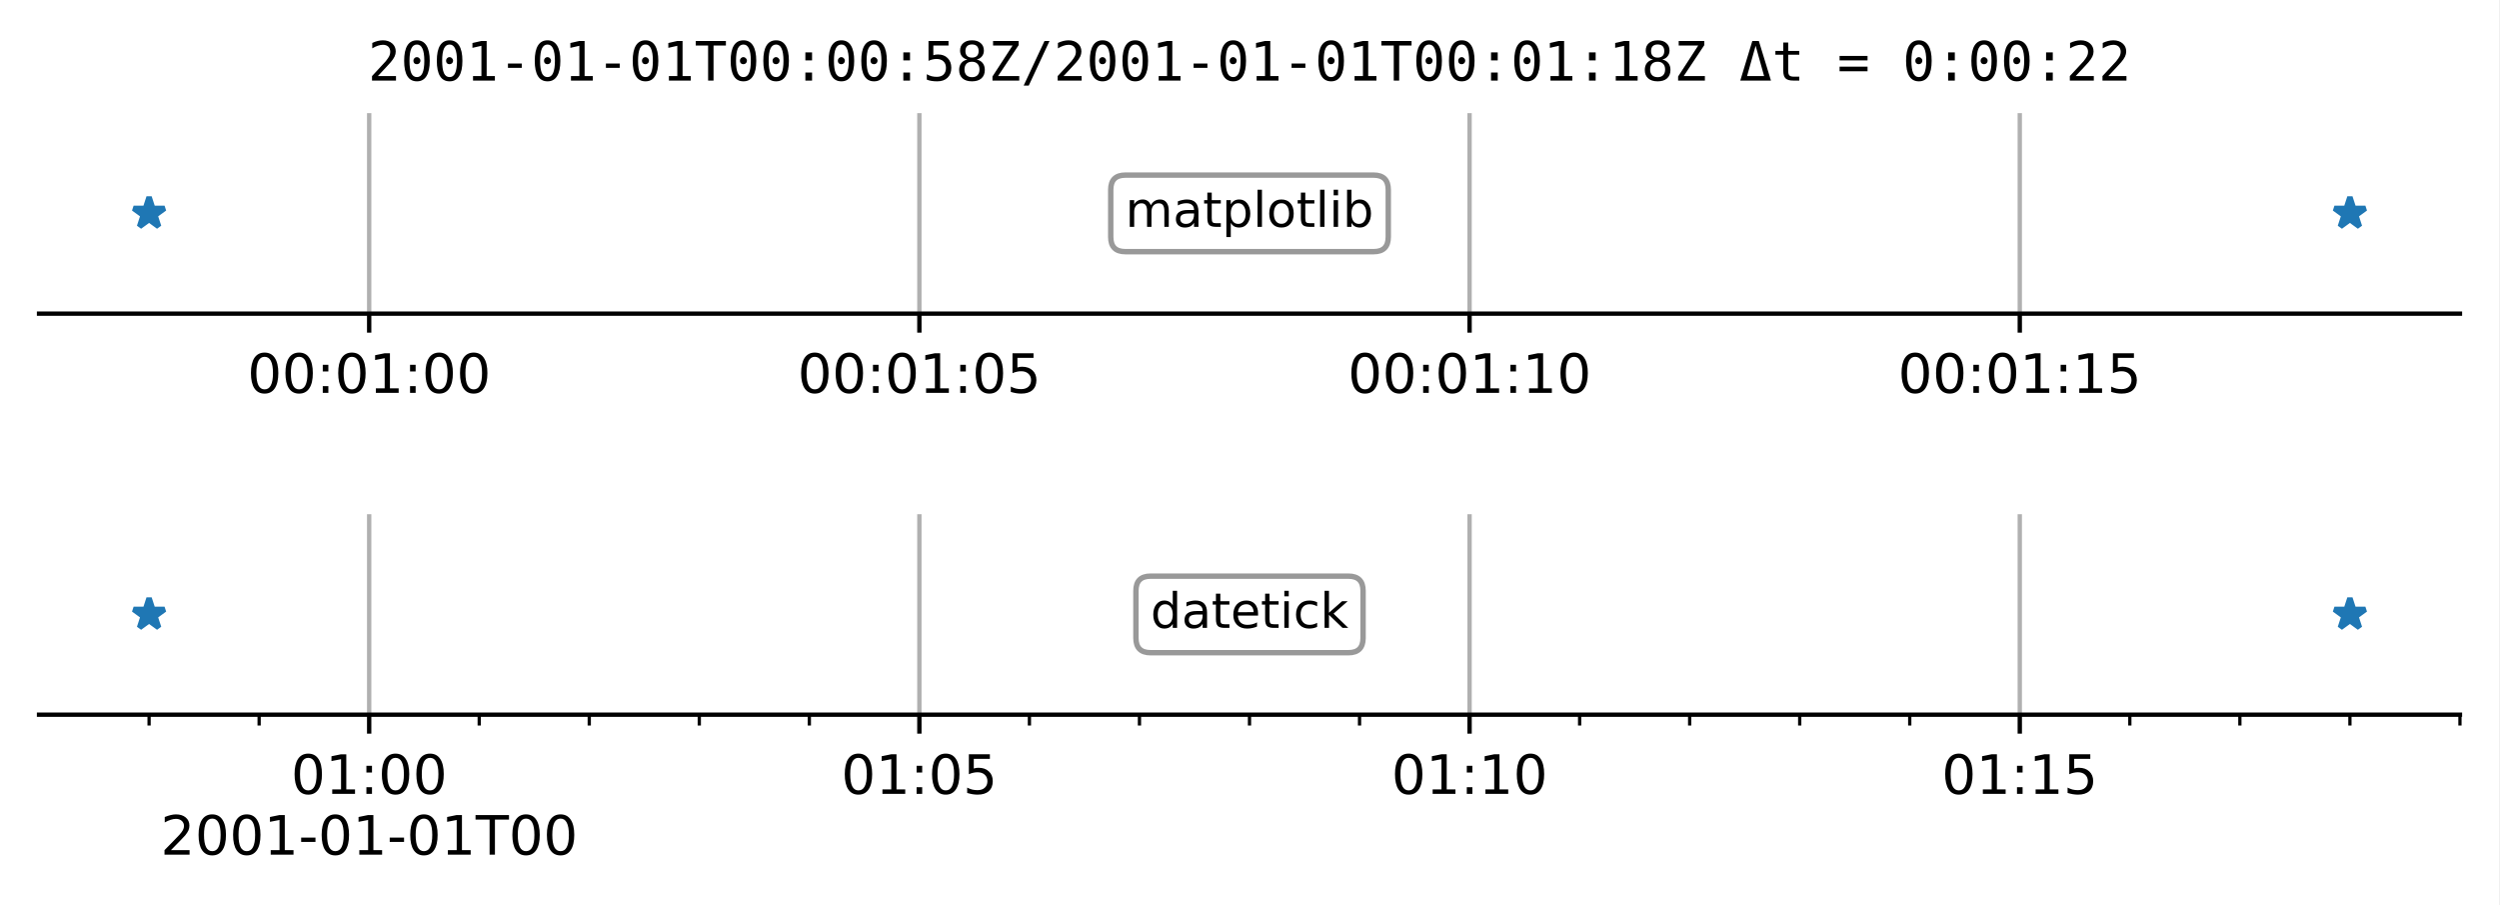
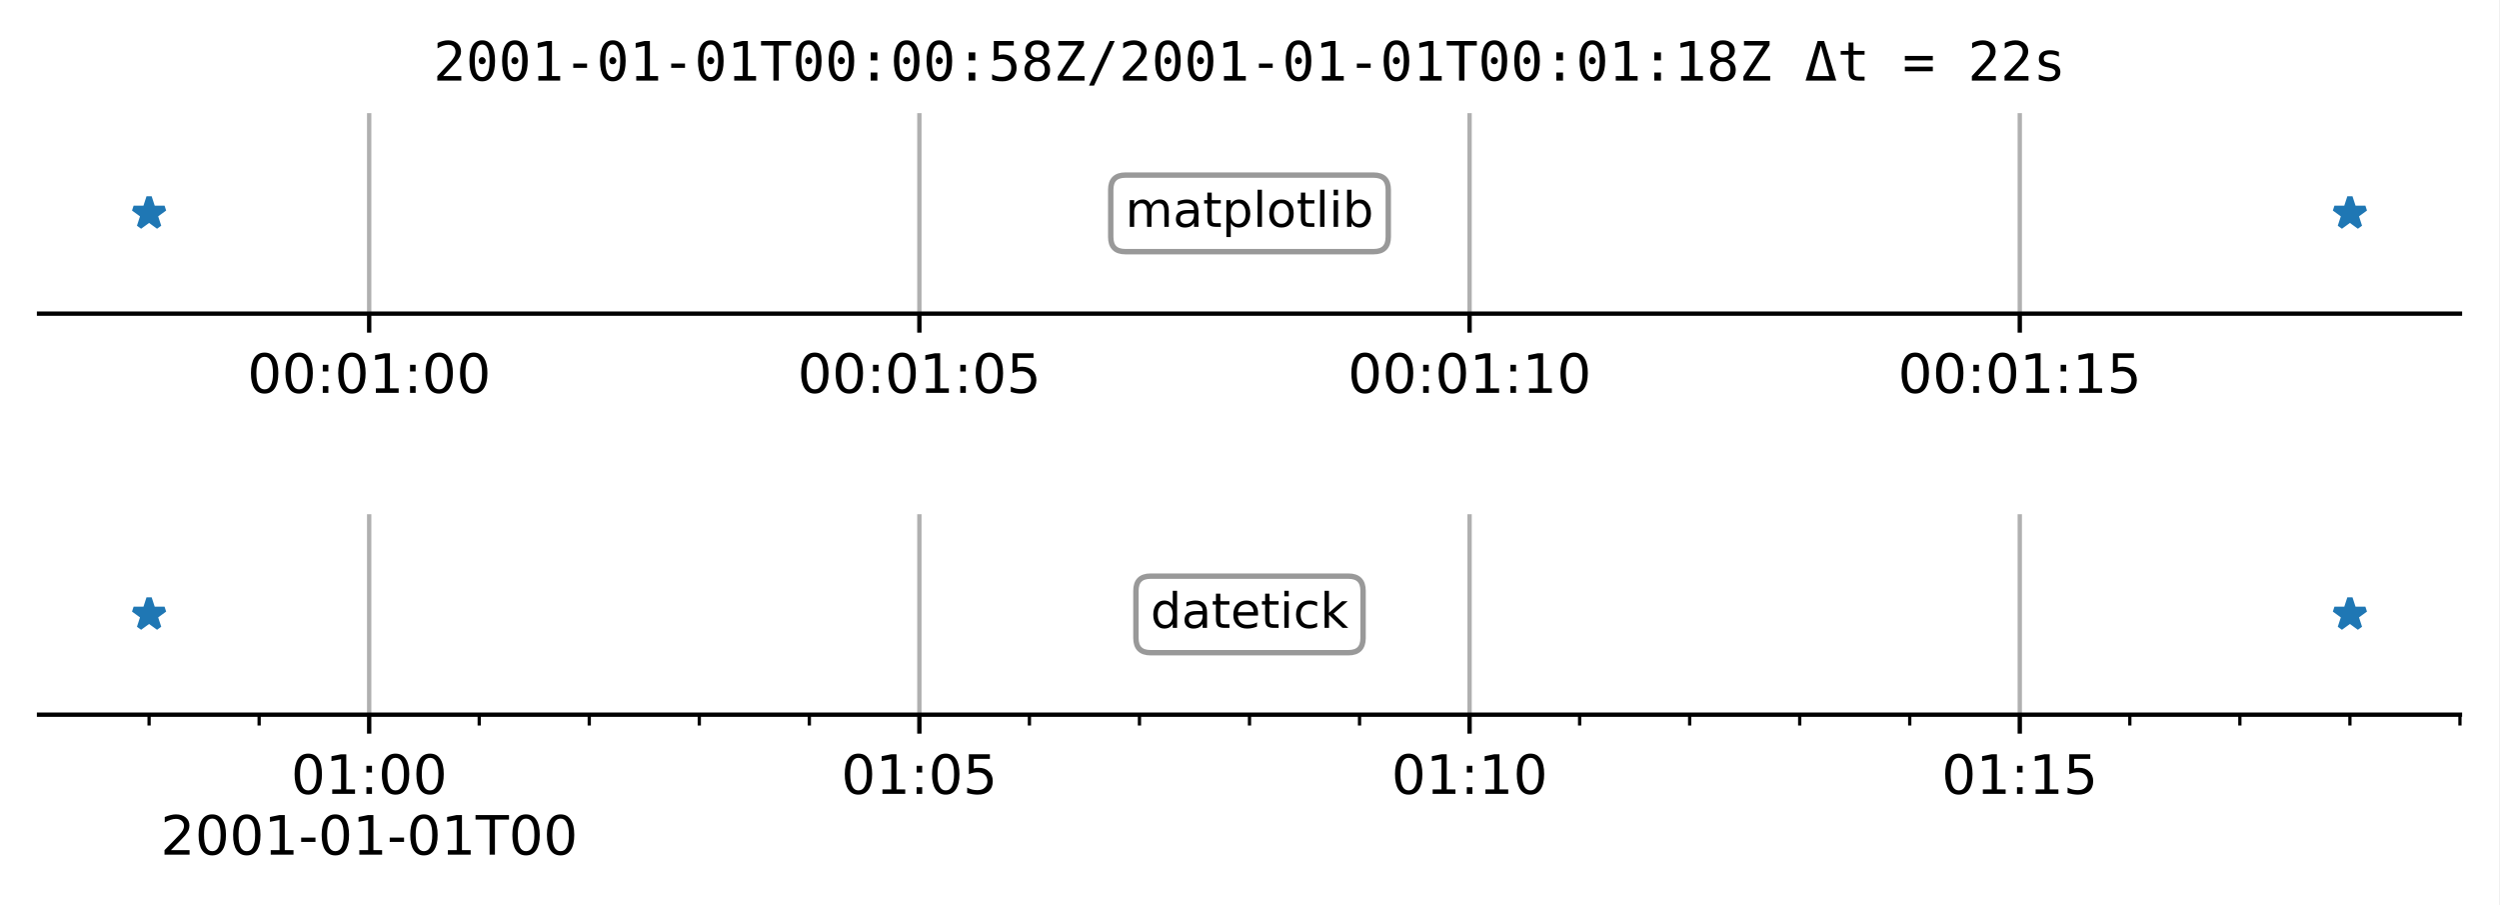
<svg xmlns="http://www.w3.org/2000/svg" xmlns:xlink="http://www.w3.org/1999/xlink" width="460.8pt" height="166.808pt" viewBox="0 0 460.8 166.808" version="1.1">
  <defs>
    <style type="text/css">*{stroke-linejoin: round; stroke-linecap: butt}</style>
  </defs>
  <g id="figure_1">
    <g id="patch_1">
      <path d="M 0 166.808  L 460.8 166.808  L 460.8 0  L 0 0  z " style="fill: #ffffff" />
    </g>
    <g id="axes_1">
      <g id="patch_2">
        <path d="M 7.2 57.812  L 453.6 57.812  L 453.6 20.852  L 7.2 20.852  z " style="fill: #ffffff" />
      </g>
      <g id="matplotlib.axis_1">
        <g id="xtick_1">
          <g id="line2d_1">
            <path d="M 68.073 57.812  L 68.073 20.852  " clip-path="url(#p6fb5cd270e)" style="fill: none; stroke: #b0b0b0; stroke-width: 0.8; stroke-linecap: square" />
          </g>
          <g id="line2d_2">
            <defs>
              <path id="m1e6c41ab66" d="M 0 0  L 0 3.5  " style="stroke: #000000; stroke-width: 0.8" />
            </defs>
            <g>
              <use xlink:href="#m1e6c41ab66" x="68.073" y="57.812" style="stroke: #000000; stroke-width: 0.8" />
            </g>
          </g>
          <g id="text_1">
            <text style="font-size: 10px; font-family: 'DejaVu Sans', 'Bitstream Vera Sans', 'Computer Modern Sans Serif', 'Lucida Grande', 'Verdana', 'Geneva', 'Lucid', 'Arial', 'Helvetica', 'Avant Garde', sans-serif; text-anchor: middle" x="68.073" y="72.41" transform="rotate(-0 68.07273 72.41)">00:01:00</text>
          </g>
        </g>
        <g id="xtick_2">
          <g id="line2d_3">
            <path d="M 169.527 57.812  L 169.527 20.852  " clip-path="url(#p6fb5cd270e)" style="fill: none; stroke: #b0b0b0; stroke-width: 0.8; stroke-linecap: square" />
          </g>
          <g id="line2d_4">
            <g>
              <use xlink:href="#m1e6c41ab66" x="169.527" y="57.812" style="stroke: #000000; stroke-width: 0.8" />
            </g>
          </g>
          <g id="text_2">
            <text style="font-size: 10px; font-family: 'DejaVu Sans', 'Bitstream Vera Sans', 'Computer Modern Sans Serif', 'Lucida Grande', 'Verdana', 'Geneva', 'Lucid', 'Arial', 'Helvetica', 'Avant Garde', sans-serif; text-anchor: middle" x="169.527" y="72.41" transform="rotate(-0 169.5273 72.41)">00:01:05</text>
          </g>
        </g>
        <g id="xtick_3">
          <g id="line2d_5">
            <path d="M 270.982 57.812  L 270.982 20.852  " clip-path="url(#p6fb5cd270e)" style="fill: none; stroke: #b0b0b0; stroke-width: 0.8; stroke-linecap: square" />
          </g>
          <g id="line2d_6">
            <g>
              <use xlink:href="#m1e6c41ab66" x="270.982" y="57.812" style="stroke: #000000; stroke-width: 0.8" />
            </g>
          </g>
          <g id="text_3">
            <text style="font-size: 10px; font-family: 'DejaVu Sans', 'Bitstream Vera Sans', 'Computer Modern Sans Serif', 'Lucida Grande', 'Verdana', 'Geneva', 'Lucid', 'Arial', 'Helvetica', 'Avant Garde', sans-serif; text-anchor: middle" x="270.982" y="72.41" transform="rotate(-0 270.9818 72.41)">00:01:10</text>
          </g>
        </g>
        <g id="xtick_4">
          <g id="line2d_7">
            <path d="M 372.436 57.812  L 372.436 20.852  " clip-path="url(#p6fb5cd270e)" style="fill: none; stroke: #b0b0b0; stroke-width: 0.8; stroke-linecap: square" />
          </g>
          <g id="line2d_8">
            <g>
              <use xlink:href="#m1e6c41ab66" x="372.436" y="57.812" style="stroke: #000000; stroke-width: 0.8" />
            </g>
          </g>
          <g id="text_4">
            <text style="font-size: 10px; font-family: 'DejaVu Sans', 'Bitstream Vera Sans', 'Computer Modern Sans Serif', 'Lucida Grande', 'Verdana', 'Geneva', 'Lucid', 'Arial', 'Helvetica', 'Avant Garde', sans-serif; text-anchor: middle" x="372.436" y="72.41" transform="rotate(-0 372.4364 72.41)">00:01:15</text>
          </g>
        </g>
      </g>
      <g id="line2d_9">
        <defs>
          <path id="maf42e94cd1" d="M 0 -3  L -0.674 -0.927  L -2.853 -0.927  L -1.09 0.354  L -1.763 2.427  L -0 1.146  L 1.763 2.427  L 1.09 0.354  L 2.853 -0.927  L 0.674 -0.927  z " style="stroke: #1f77b4; stroke-linejoin: bevel" />
        </defs>
        <g clip-path="url(#p6fb5cd270e)">
          <use xlink:href="#maf42e94cd1" x="27.491" y="39.332" style="fill: #1f77b4; stroke: #1f77b4; stroke-linejoin: bevel" />
          <use xlink:href="#maf42e94cd1" x="433.309" y="39.332" style="fill: #1f77b4; stroke: #1f77b4; stroke-linejoin: bevel" />
        </g>
      </g>
      <g id="patch_3">
        <path d="M 7.2 57.812  L 453.6 57.812  " style="fill: none; stroke: #000000; stroke-width: 0.8; stroke-linejoin: miter; stroke-linecap: square" />
      </g>
      <g id="text_5">
        <g id="patch_4">
          <path d="M 207.513 46.387  L 253.287 46.387  Q 255.987 46.387 255.987 43.687  L 255.987 34.976  Q 255.987 32.276 253.287 32.276  L 207.513 32.276  Q 204.813 32.276 204.813 34.976  L 204.813 43.687  Q 204.813 46.387 207.513 46.387  z " style="fill: #ffffff; opacity: 0.8; stroke: #808080; stroke-linejoin: miter" />
        </g>
        <text style="font-size: 9px; font-family: 'DejaVu Sans', 'Bitstream Vera Sans', 'Computer Modern Sans Serif', 'Lucida Grande', 'Verdana', 'Geneva', 'Lucid', 'Arial', 'Helvetica', 'Avant Garde', sans-serif; text-anchor: middle" x="230.4" y="41.815" transform="rotate(-0 230.4 41.815)">matplotlib</text>
      </g>
      <g id="text_6">
-         <text style="font-size: 10px; font-family: 'DejaVu Sans Mono', 'Bitstream Vera Sans Mono', 'Computer Modern Typewriter', 'Andale Mono', 'Nimbus Mono L', 'Courier New', 'Courier', 'Fixed', 'Terminal', monospace; text-anchor: middle" x="230.4" y="14.852" transform="rotate(-0 230.4 14.85156)">2001-01-01T00:00:58Z/2001-01-01T00:01:18Z Δt = 0:00:22</text>
+         <text style="font-size: 10px; font-family: 'DejaVu Sans Mono', 'Bitstream Vera Sans Mono', 'Computer Modern Typewriter', 'Andale Mono', 'Nimbus Mono L', 'Courier New', 'Courier', 'Fixed', 'Terminal', monospace; text-anchor: middle" x="230.4" y="14.852" transform="rotate(-0 230.4 14.85156)">2001-01-01T00:00:58Z/2001-01-01T00:01:18Z Δt = 22s</text>
      </g>
    </g>
    <g id="axes_2">
      <g id="patch_5">
        <path d="M 7.2 131.732  L 453.6 131.732  L 453.6 94.772  L 7.2 94.772  z " style="fill: #ffffff" />
      </g>
      <g id="matplotlib.axis_2">
        <g id="xtick_5">
          <g id="line2d_10">
            <path d="M 68.073 131.732  L 68.073 94.772  " clip-path="url(#p59f42ca326)" style="fill: none; stroke: #b0b0b0; stroke-width: 0.8; stroke-linecap: square" />
          </g>
          <g id="line2d_11">
            <g>
              <use xlink:href="#m1e6c41ab66" x="68.073" y="131.732" style="stroke: #000000; stroke-width: 0.8" />
            </g>
          </g>
          <g id="text_7">
            <text style="font-size: 10px; font-family: 'DejaVu Sans', 'Bitstream Vera Sans', 'Computer Modern Sans Serif', 'Lucida Grande', 'Verdana', 'Geneva', 'Lucid', 'Arial', 'Helvetica', 'Avant Garde', sans-serif" transform="translate(53.66335 146.33)">01:00</text>
            <text style="font-size: 10px; font-family: 'DejaVu Sans', 'Bitstream Vera Sans', 'Computer Modern Sans Serif', 'Lucida Grande', 'Verdana', 'Geneva', 'Lucid', 'Arial', 'Helvetica', 'Avant Garde', sans-serif" transform="translate(29.59851 157.5278)">2001-01-01T00</text>
          </g>
        </g>
        <g id="xtick_6">
          <g id="line2d_12">
            <path d="M 169.527 131.732  L 169.527 94.772  " clip-path="url(#p59f42ca326)" style="fill: none; stroke: #b0b0b0; stroke-width: 0.8; stroke-linecap: square" />
          </g>
          <g id="line2d_13">
            <g>
              <use xlink:href="#m1e6c41ab66" x="169.527" y="131.732" style="stroke: #000000; stroke-width: 0.8" />
            </g>
          </g>
          <g id="text_8">
            <text style="font-size: 10px; font-family: 'DejaVu Sans', 'Bitstream Vera Sans', 'Computer Modern Sans Serif', 'Lucida Grande', 'Verdana', 'Geneva', 'Lucid', 'Arial', 'Helvetica', 'Avant Garde', sans-serif; text-anchor: middle" x="169.527" y="146.33" transform="rotate(-0 169.5273 146.33)">01:05</text>
          </g>
        </g>
        <g id="xtick_7">
          <g id="line2d_14">
            <path d="M 270.982 131.732  L 270.982 94.772  " clip-path="url(#p59f42ca326)" style="fill: none; stroke: #b0b0b0; stroke-width: 0.8; stroke-linecap: square" />
          </g>
          <g id="line2d_15">
            <g>
              <use xlink:href="#m1e6c41ab66" x="270.982" y="131.732" style="stroke: #000000; stroke-width: 0.8" />
            </g>
          </g>
          <g id="text_9">
            <text style="font-size: 10px; font-family: 'DejaVu Sans', 'Bitstream Vera Sans', 'Computer Modern Sans Serif', 'Lucida Grande', 'Verdana', 'Geneva', 'Lucid', 'Arial', 'Helvetica', 'Avant Garde', sans-serif; text-anchor: middle" x="270.982" y="146.33" transform="rotate(-0 270.9818 146.33)">01:10</text>
          </g>
        </g>
        <g id="xtick_8">
          <g id="line2d_16">
            <path d="M 372.436 131.732  L 372.436 94.772  " clip-path="url(#p59f42ca326)" style="fill: none; stroke: #b0b0b0; stroke-width: 0.8; stroke-linecap: square" />
          </g>
          <g id="line2d_17">
            <g>
              <use xlink:href="#m1e6c41ab66" x="372.436" y="131.732" style="stroke: #000000; stroke-width: 0.8" />
            </g>
          </g>
          <g id="text_10">
            <text style="font-size: 10px; font-family: 'DejaVu Sans', 'Bitstream Vera Sans', 'Computer Modern Sans Serif', 'Lucida Grande', 'Verdana', 'Geneva', 'Lucid', 'Arial', 'Helvetica', 'Avant Garde', sans-serif; text-anchor: middle" x="372.436" y="146.33" transform="rotate(-0 372.4364 146.33)">01:15</text>
          </g>
        </g>
        <g id="xtick_9">
          <g id="line2d_18">
            <defs>
              <path id="m7da8c832f9" d="M 0 0  L 0 2  " style="stroke: #000000; stroke-width: 0.6" />
            </defs>
            <g>
              <use xlink:href="#m7da8c832f9" x="27.491" y="131.732" style="stroke: #000000; stroke-width: 0.6" />
            </g>
          </g>
        </g>
        <g id="xtick_10">
          <g id="line2d_19">
            <g>
              <use xlink:href="#m7da8c832f9" x="47.782" y="131.732" style="stroke: #000000; stroke-width: 0.6" />
            </g>
          </g>
        </g>
        <g id="xtick_11">
          <g id="line2d_20">
            <g>
              <use xlink:href="#m7da8c832f9" x="88.364" y="131.732" style="stroke: #000000; stroke-width: 0.6" />
            </g>
          </g>
        </g>
        <g id="xtick_12">
          <g id="line2d_21">
            <g>
              <use xlink:href="#m7da8c832f9" x="108.655" y="131.732" style="stroke: #000000; stroke-width: 0.6" />
            </g>
          </g>
        </g>
        <g id="xtick_13">
          <g id="line2d_22">
            <g>
              <use xlink:href="#m7da8c832f9" x="128.945" y="131.732" style="stroke: #000000; stroke-width: 0.6" />
            </g>
          </g>
        </g>
        <g id="xtick_14">
          <g id="line2d_23">
            <g>
              <use xlink:href="#m7da8c832f9" x="149.236" y="131.732" style="stroke: #000000; stroke-width: 0.6" />
            </g>
          </g>
        </g>
        <g id="xtick_15">
          <g id="line2d_24">
            <g>
              <use xlink:href="#m7da8c832f9" x="189.818" y="131.732" style="stroke: #000000; stroke-width: 0.6" />
            </g>
          </g>
        </g>
        <g id="xtick_16">
          <g id="line2d_25">
            <g>
              <use xlink:href="#m7da8c832f9" x="210.109" y="131.732" style="stroke: #000000; stroke-width: 0.6" />
            </g>
          </g>
        </g>
        <g id="xtick_17">
          <g id="line2d_26">
            <g>
              <use xlink:href="#m7da8c832f9" x="230.4" y="131.732" style="stroke: #000000; stroke-width: 0.6" />
            </g>
          </g>
        </g>
        <g id="xtick_18">
          <g id="line2d_27">
            <g>
              <use xlink:href="#m7da8c832f9" x="250.691" y="131.732" style="stroke: #000000; stroke-width: 0.6" />
            </g>
          </g>
        </g>
        <g id="xtick_19">
          <g id="line2d_28">
            <g>
              <use xlink:href="#m7da8c832f9" x="291.273" y="131.732" style="stroke: #000000; stroke-width: 0.6" />
            </g>
          </g>
        </g>
        <g id="xtick_20">
          <g id="line2d_29">
            <g>
              <use xlink:href="#m7da8c832f9" x="311.564" y="131.732" style="stroke: #000000; stroke-width: 0.6" />
            </g>
          </g>
        </g>
        <g id="xtick_21">
          <g id="line2d_30">
            <g>
              <use xlink:href="#m7da8c832f9" x="331.855" y="131.732" style="stroke: #000000; stroke-width: 0.6" />
            </g>
          </g>
        </g>
        <g id="xtick_22">
          <g id="line2d_31">
            <g>
              <use xlink:href="#m7da8c832f9" x="352.145" y="131.732" style="stroke: #000000; stroke-width: 0.6" />
            </g>
          </g>
        </g>
        <g id="xtick_23">
          <g id="line2d_32">
            <g>
              <use xlink:href="#m7da8c832f9" x="392.727" y="131.732" style="stroke: #000000; stroke-width: 0.6" />
            </g>
          </g>
        </g>
        <g id="xtick_24">
          <g id="line2d_33">
            <g>
              <use xlink:href="#m7da8c832f9" x="413.018" y="131.732" style="stroke: #000000; stroke-width: 0.6" />
            </g>
          </g>
        </g>
        <g id="xtick_25">
          <g id="line2d_34">
            <g>
              <use xlink:href="#m7da8c832f9" x="433.309" y="131.732" style="stroke: #000000; stroke-width: 0.6" />
            </g>
          </g>
        </g>
        <g id="xtick_26">
          <g id="line2d_35">
            <g>
              <use xlink:href="#m7da8c832f9" x="453.6" y="131.732" style="stroke: #000000; stroke-width: 0.6" />
            </g>
          </g>
        </g>
      </g>
      <g id="line2d_36">
        <g clip-path="url(#p59f42ca326)">
          <use xlink:href="#maf42e94cd1" x="27.491" y="113.252" style="fill: #1f77b4; stroke: #1f77b4; stroke-linejoin: bevel" />
          <use xlink:href="#maf42e94cd1" x="433.309" y="113.252" style="fill: #1f77b4; stroke: #1f77b4; stroke-linejoin: bevel" />
        </g>
      </g>
      <g id="patch_6">
        <path d="M 7.2 131.732  L 453.6 131.732  " style="fill: none; stroke: #000000; stroke-width: 0.8; stroke-linejoin: miter; stroke-linecap: square" />
      </g>
      <g id="text_11">
        <g id="patch_7">
          <path d="M 212.158 120.307  L 248.642 120.307  Q 251.342 120.307 251.342 117.607  L 251.342 108.896  Q 251.342 106.196 248.642 106.196  L 212.158 106.196  Q 209.458 106.196 209.458 108.896  L 209.458 117.607  Q 209.458 120.307 212.158 120.307  z " style="fill: #ffffff; opacity: 0.8; stroke: #808080; stroke-linejoin: miter" />
        </g>
        <text style="font-size: 9px; font-family: 'DejaVu Sans', 'Bitstream Vera Sans', 'Computer Modern Sans Serif', 'Lucida Grande', 'Verdana', 'Geneva', 'Lucid', 'Arial', 'Helvetica', 'Avant Garde', sans-serif; text-anchor: middle" x="230.4" y="115.735" transform="rotate(-0 230.4 115.735)">datetick</text>
      </g>
    </g>
  </g>
  <defs>
    <clipPath id="p6fb5cd270e">
      <rect x="7.2" y="20.852" width="446.4" height="36.96" />
    </clipPath>
    <clipPath id="p59f42ca326">
      <rect x="7.2" y="94.772" width="446.4" height="36.96" />
    </clipPath>
  </defs>
</svg>
